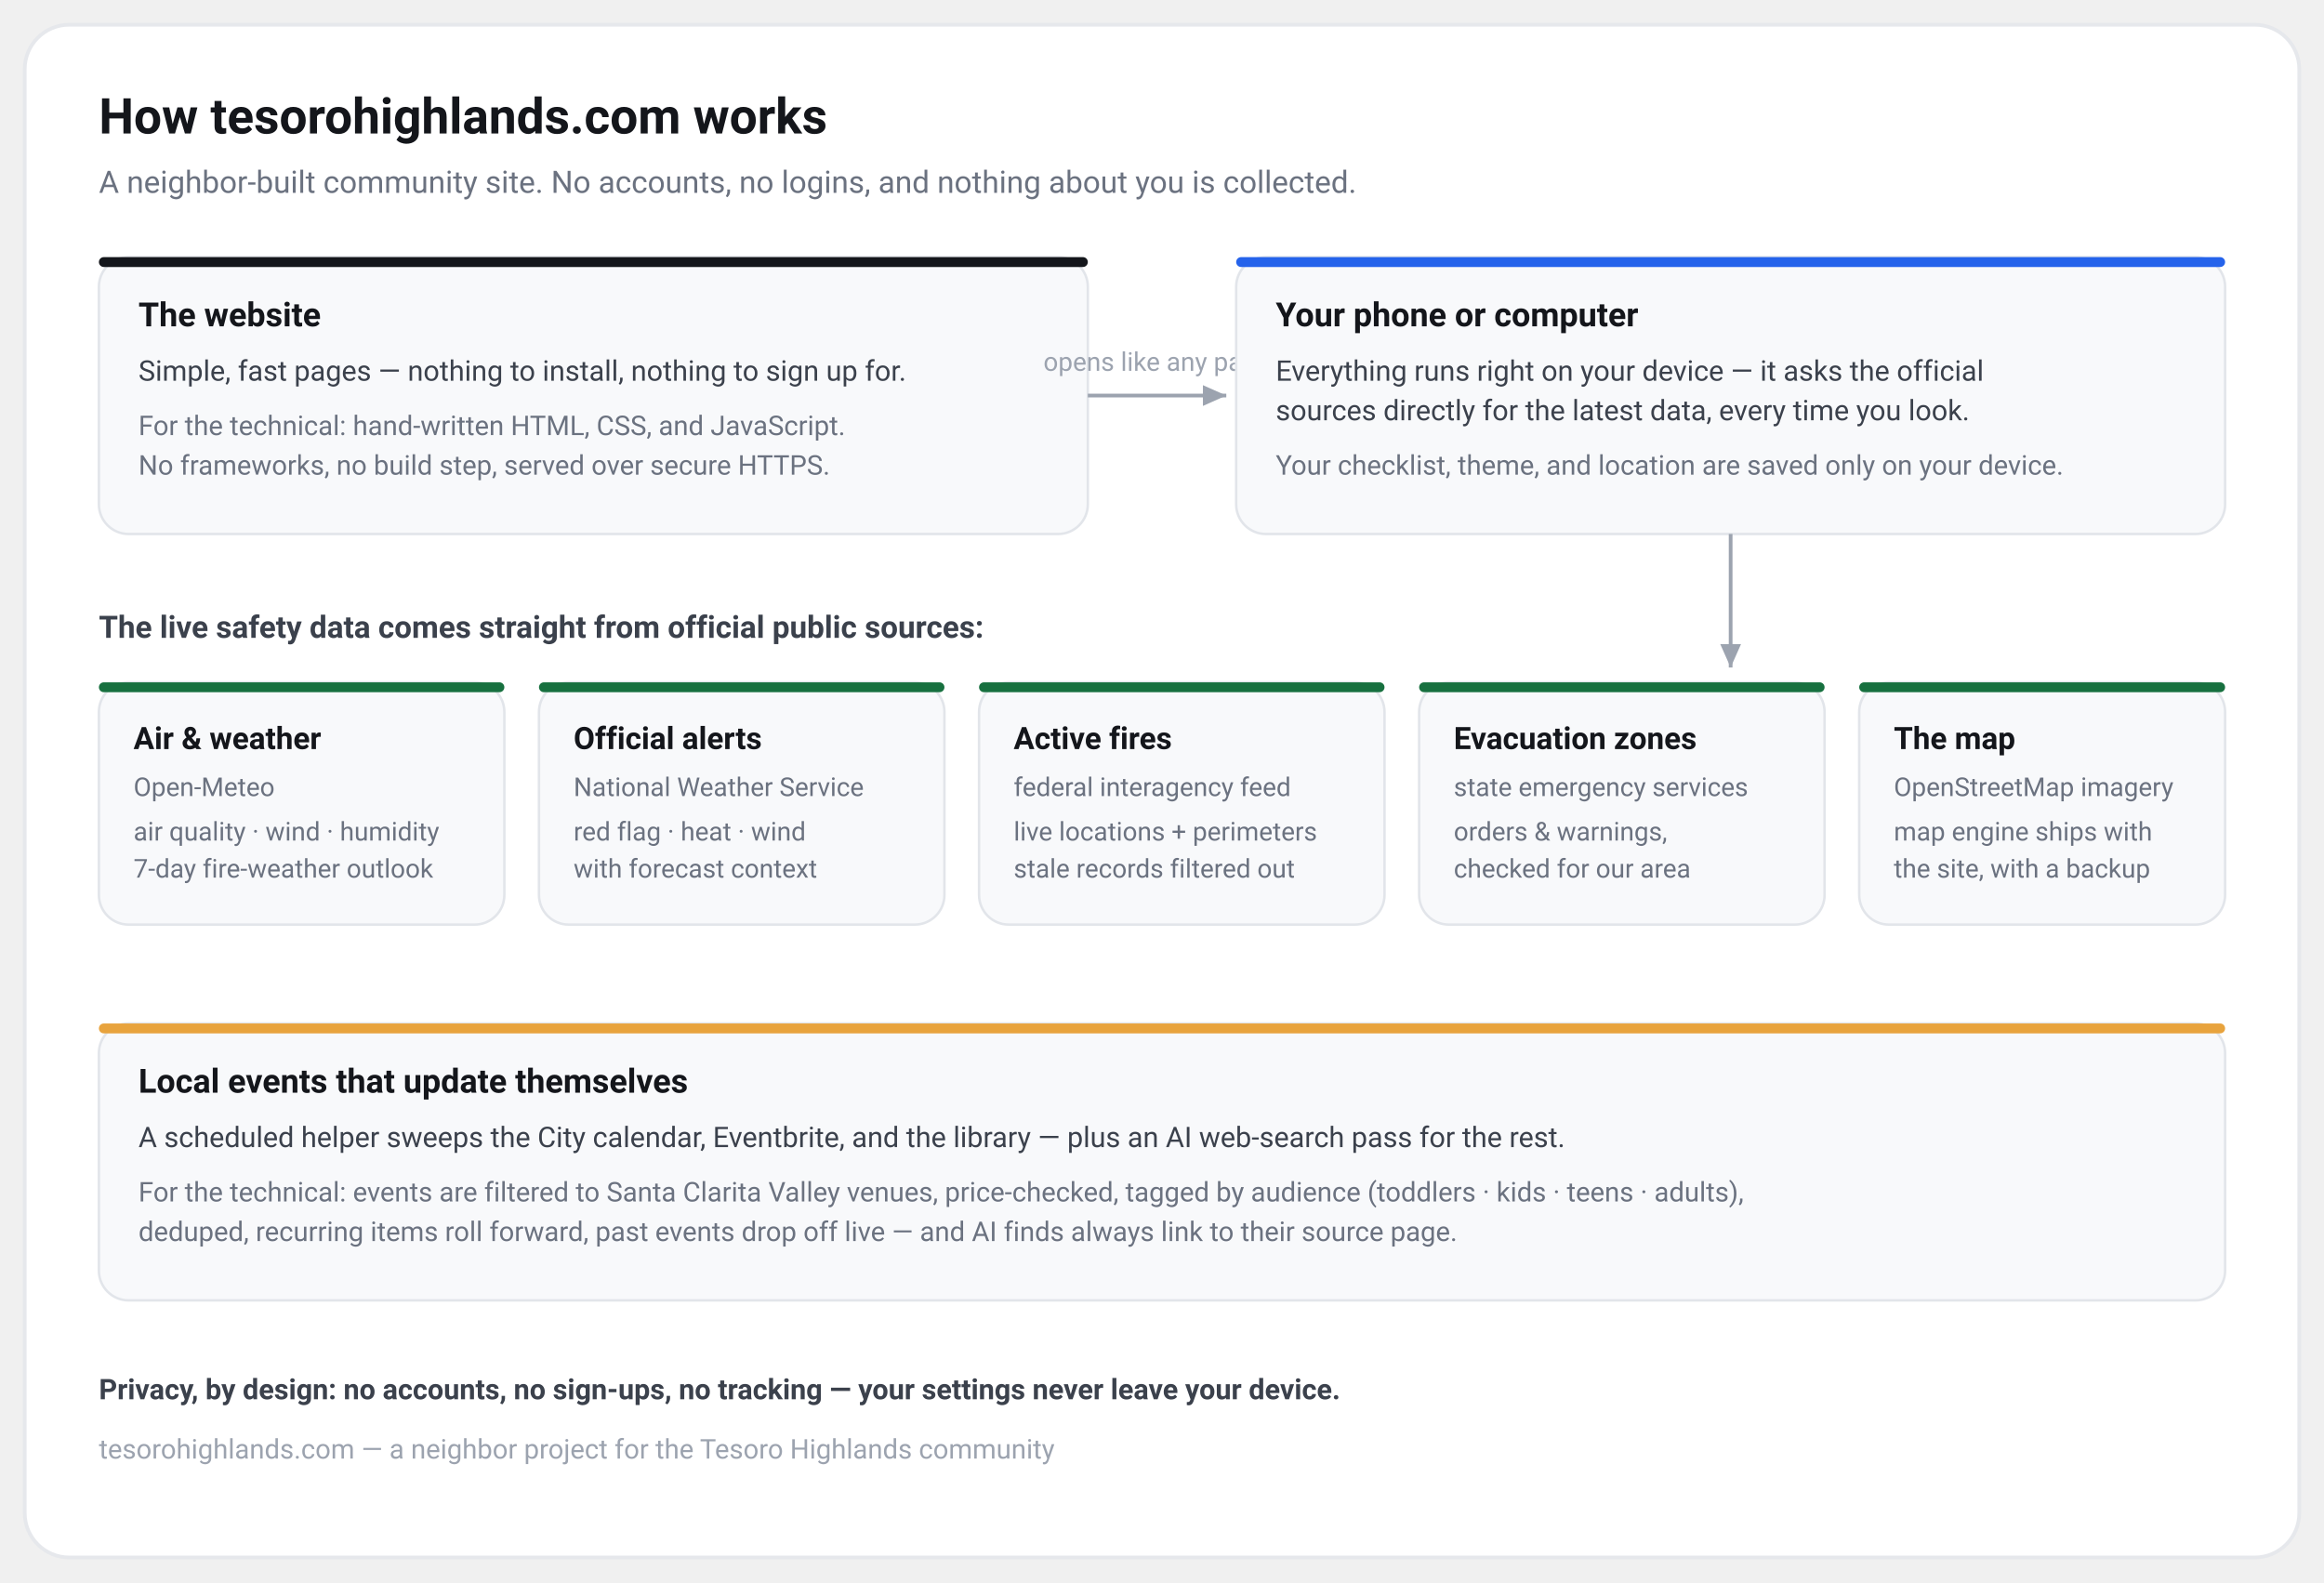
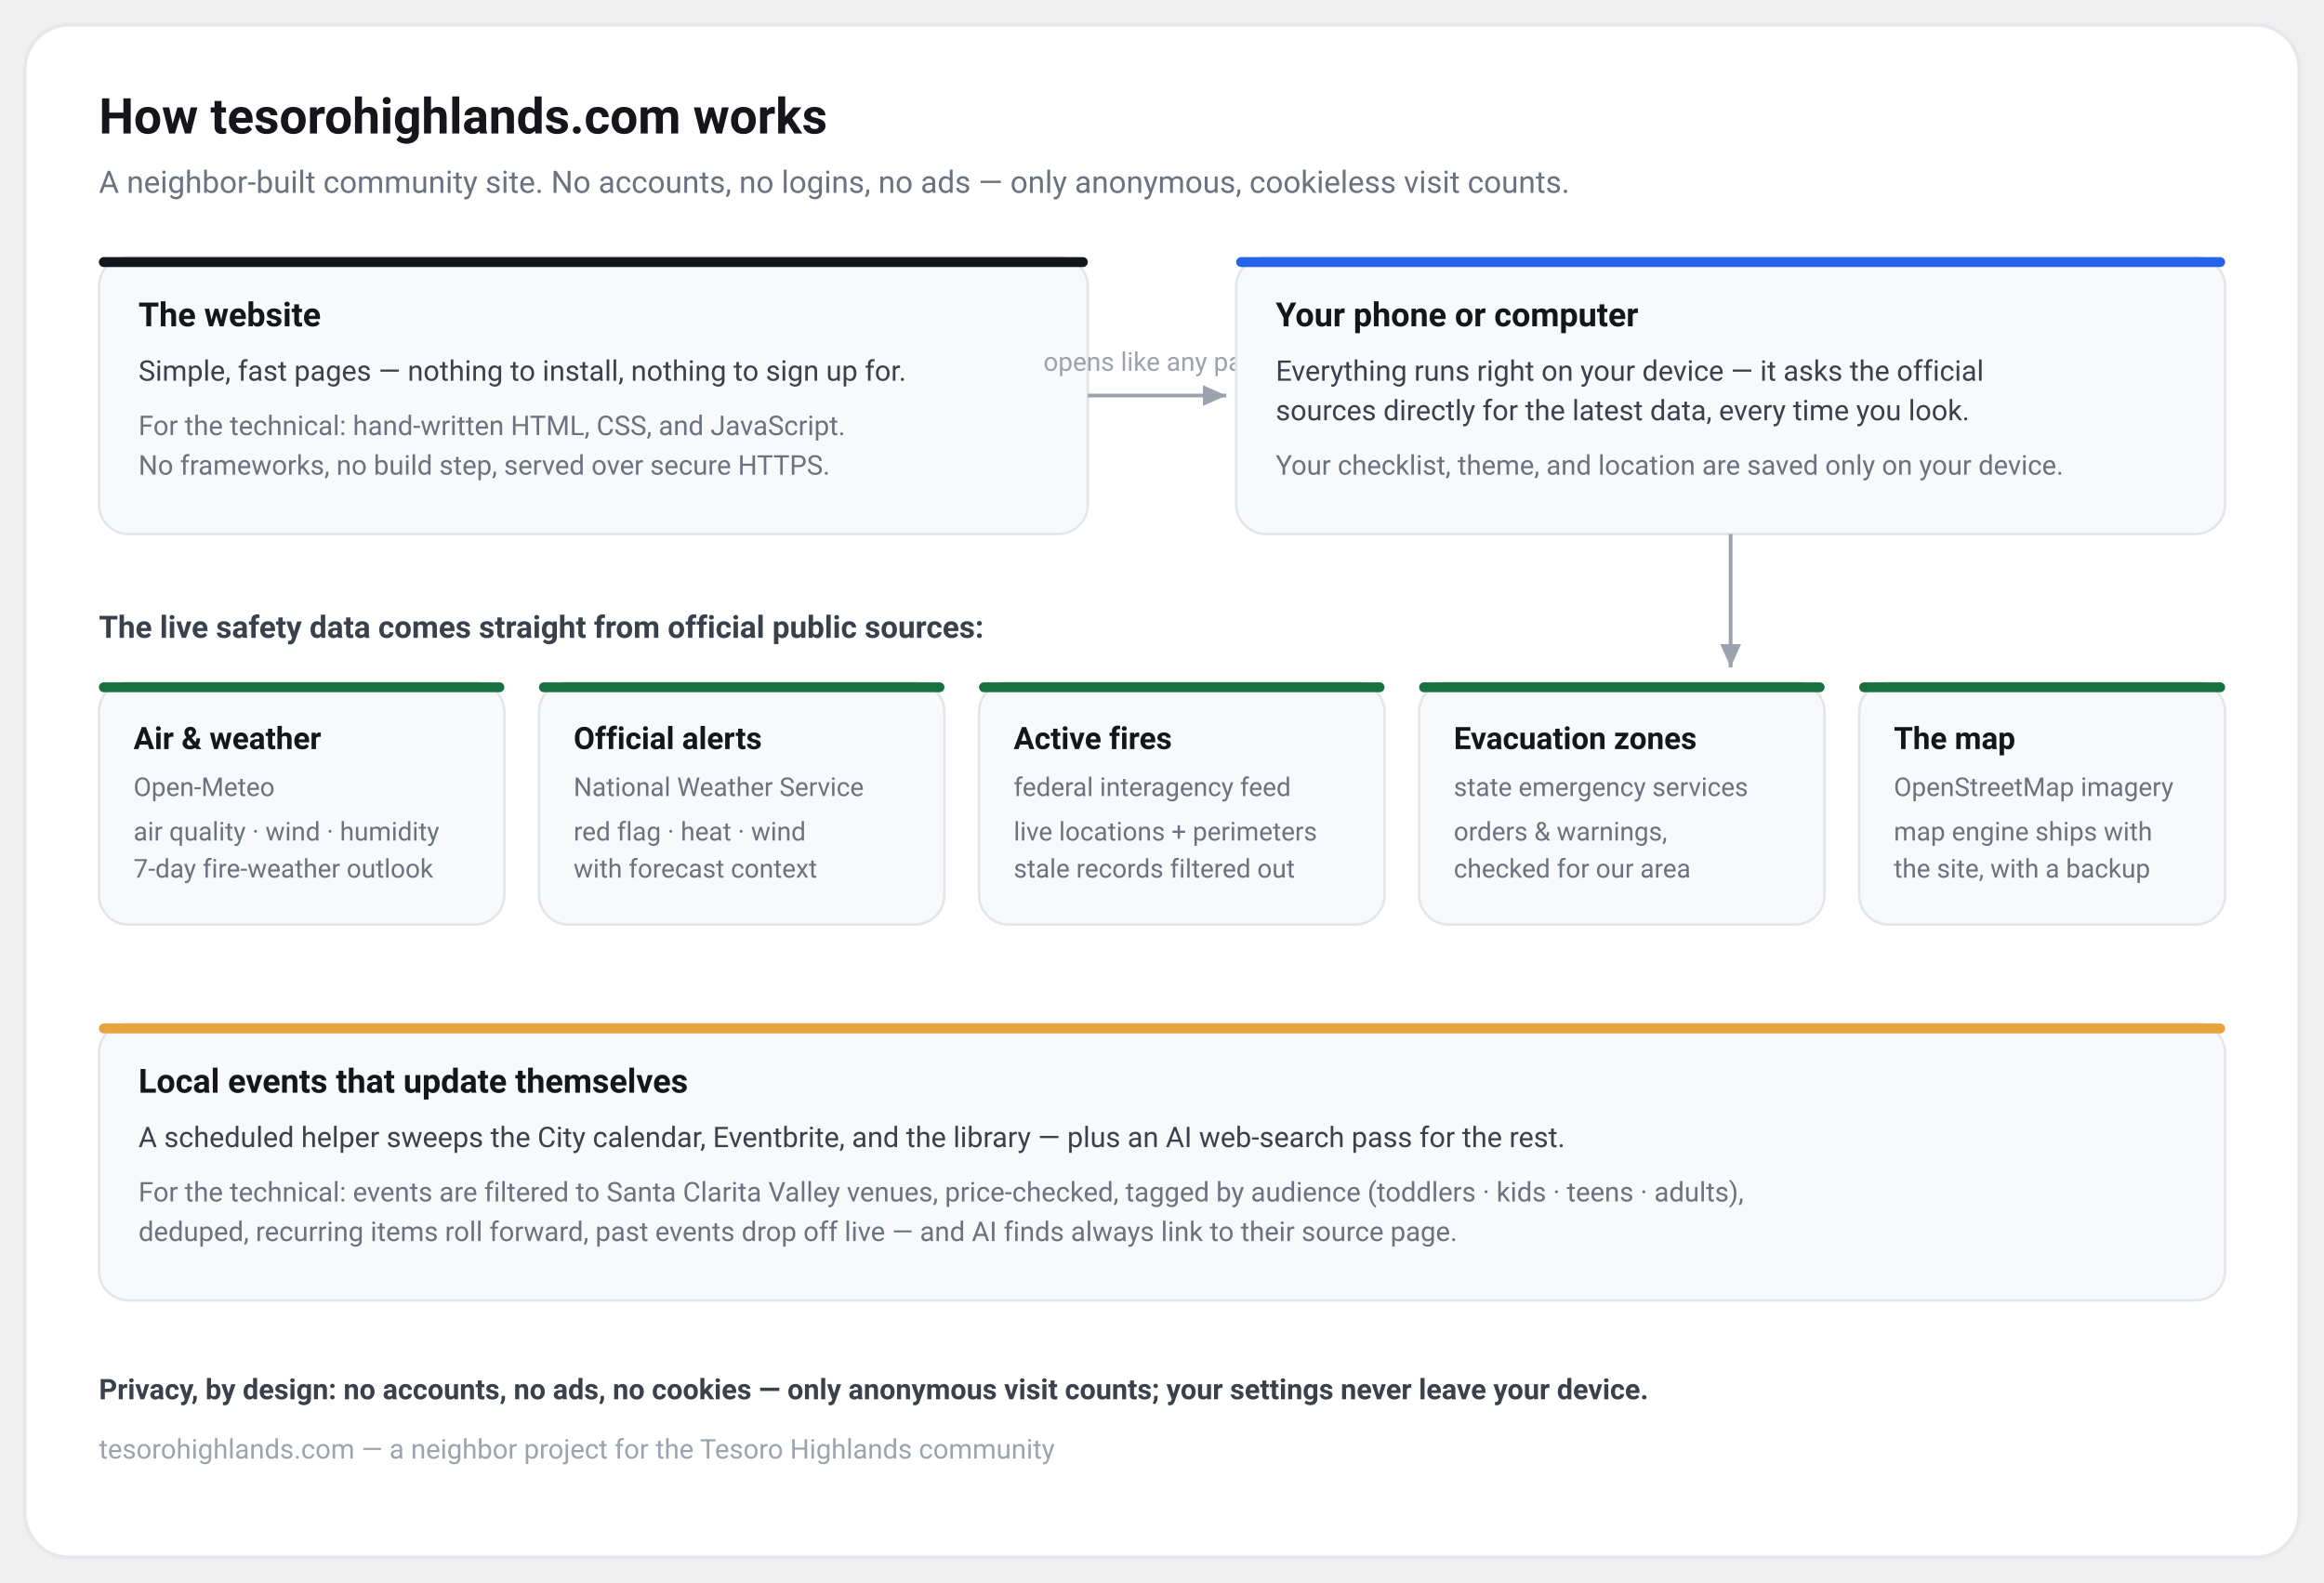
<svg xmlns="http://www.w3.org/2000/svg" viewBox="0 0 940 640" font-family="-apple-system, 'Segoe UI', Roboto, Helvetica, Arial, sans-serif">
  <defs>
    <marker id="arr" viewBox="0 0 10 10" refX="9" refY="5" markerWidth="7" markerHeight="7" orient="auto-start-reverse">
      <path d="M 0 1 L 9 5 L 0 9 z" fill="#9ca3af" />
    </marker>
  </defs>
  <rect x="10" y="10" width="920" height="620" rx="18" fill="#ffffff" stroke="#e6e8ec" stroke-width="1.5" />
  <text x="40" y="54" font-size="20" font-weight="700" fill="#14161b">How tesorohighlands.com works</text>
-   <text x="40" y="78" font-size="12.5" fill="#6b7280">A neighbor-built community site. No accounts, no logins, and nothing about you is collected.</text>
+   <text x="40" y="78" font-size="12.5" fill="#6b7280">A neighbor-built community site. No accounts, no logins, no ads — only anonymous, cookieless visit counts.</text>
  <g>
    <rect x="40" y="104" width="400" height="112" rx="12" fill="#f8f9fb" stroke="#e2e5ea" />
    <rect x="40" y="104" width="400" height="4" rx="2" fill="#14161b" />
    <text x="56" y="132" font-size="13.5" font-weight="650" fill="#14161b">The website</text>
    <text x="56" y="154" font-size="11.5" fill="#3b414c">Simple, fast pages — nothing to install, nothing to sign up for.</text>
    <text x="56" y="176" font-size="11" fill="#6b7280">For the technical: hand-written HTML, CSS, and JavaScript.</text>
    <text x="56" y="192" font-size="11" fill="#6b7280">No frameworks, no build step, served over secure HTTPS.</text>
  </g>
  <line x1="440" y1="160" x2="496" y2="160" stroke="#9ca3af" stroke-width="1.5" marker-end="url(#arr)" />
  <text x="468" y="150" font-size="10.5" fill="#9ca3af" text-anchor="middle">opens like any page</text>
  <g>
    <rect x="500" y="104" width="400" height="112" rx="12" fill="#f8f9fb" stroke="#e2e5ea" />
    <rect x="500" y="104" width="400" height="4" rx="2" fill="#2563eb" />
    <text x="516" y="132" font-size="13.5" font-weight="650" fill="#14161b">Your phone or computer</text>
    <text x="516" y="154" font-size="11.5" fill="#3b414c">Everything runs right on your device — it asks the official</text>
    <text x="516" y="170" font-size="11.5" fill="#3b414c">sources directly for the latest data, every time you look.</text>
    <text x="516" y="192" font-size="11" fill="#6b7280">Your checklist, theme, and location are saved only on your device.</text>
  </g>
  <text x="40" y="258" font-size="12.5" font-weight="650" fill="#3b414c">The live safety data comes straight from official public sources:</text>
  <line x1="700" y1="216" x2="700" y2="270" stroke="#9ca3af" stroke-width="1.5" marker-end="url(#arr)" />
  <g>
    <rect x="40" y="276" width="164" height="98" rx="12" fill="#f8f9fb" stroke="#e2e5ea" />
    <rect x="40" y="276" width="164" height="4" rx="2" fill="#17703f" />
    <text x="54" y="303" font-size="12.5" font-weight="650" fill="#14161b">Air &amp; weather</text>
    <text x="54" y="322" font-size="10.5" fill="#6b7280">Open-Meteo</text>
    <text x="54" y="340" font-size="10.5" fill="#6b7280">air quality · wind · humidity</text>
    <text x="54" y="355" font-size="10.5" fill="#6b7280">7-day fire-weather outlook</text>
  </g>
  <g>
    <rect x="218" y="276" width="164" height="98" rx="12" fill="#f8f9fb" stroke="#e2e5ea" />
    <rect x="218" y="276" width="164" height="4" rx="2" fill="#17703f" />
    <text x="232" y="303" font-size="12.5" font-weight="650" fill="#14161b">Official alerts</text>
    <text x="232" y="322" font-size="10.5" fill="#6b7280">National Weather Service</text>
    <text x="232" y="340" font-size="10.5" fill="#6b7280">red flag · heat · wind</text>
    <text x="232" y="355" font-size="10.5" fill="#6b7280">with forecast context</text>
  </g>
  <g>
    <rect x="396" y="276" width="164" height="98" rx="12" fill="#f8f9fb" stroke="#e2e5ea" />
    <rect x="396" y="276" width="164" height="4" rx="2" fill="#17703f" />
    <text x="410" y="303" font-size="12.5" font-weight="650" fill="#14161b">Active fires</text>
    <text x="410" y="322" font-size="10.5" fill="#6b7280">federal interagency feed</text>
    <text x="410" y="340" font-size="10.5" fill="#6b7280">live locations + perimeters</text>
    <text x="410" y="355" font-size="10.5" fill="#6b7280">stale records filtered out</text>
  </g>
  <g>
    <rect x="574" y="276" width="164" height="98" rx="12" fill="#f8f9fb" stroke="#e2e5ea" />
    <rect x="574" y="276" width="164" height="4" rx="2" fill="#17703f" />
    <text x="588" y="303" font-size="12.5" font-weight="650" fill="#14161b">Evacuation zones</text>
    <text x="588" y="322" font-size="10.5" fill="#6b7280">state emergency services</text>
    <text x="588" y="340" font-size="10.5" fill="#6b7280">orders &amp; warnings,</text>
    <text x="588" y="355" font-size="10.5" fill="#6b7280">checked for our area</text>
  </g>
  <g>
    <rect x="752" y="276" width="148" height="98" rx="12" fill="#f8f9fb" stroke="#e2e5ea" />
    <rect x="752" y="276" width="148" height="4" rx="2" fill="#17703f" />
    <text x="766" y="303" font-size="12.5" font-weight="650" fill="#14161b">The map</text>
    <text x="766" y="322" font-size="10.5" fill="#6b7280">OpenStreetMap imagery</text>
    <text x="766" y="340" font-size="10.5" fill="#6b7280">map engine ships with</text>
    <text x="766" y="355" font-size="10.5" fill="#6b7280">the site, with a backup</text>
  </g>
  <g>
    <rect x="40" y="414" width="860" height="112" rx="12" fill="#f8f9fb" stroke="#e2e5ea" />
    <rect x="40" y="414" width="860" height="4" rx="2" fill="#e8a33d" />
    <text x="56" y="442" font-size="13.5" font-weight="650" fill="#14161b">Local events that update themselves</text>
    <text x="56" y="464" font-size="11.5" fill="#3b414c">A scheduled helper sweeps the City calendar, Eventbrite, and the library — plus an AI web-search pass for the rest.</text>
    <text x="56" y="486" font-size="11" fill="#6b7280">For the technical: events are filtered to Santa Clarita Valley venues, price-checked, tagged by audience (toddlers · kids · teens · adults),</text>
    <text x="56" y="502" font-size="11" fill="#6b7280">deduped, recurring items roll forward, past events drop off live — and AI finds always link to their source page.</text>
  </g>
-   <text x="40" y="566" font-size="11.5" font-weight="650" fill="#3b414c">Privacy, by design: no accounts, no sign-ups, no tracking — your settings never leave your device.</text>
+   <text x="40" y="566" font-size="11.5" font-weight="650" fill="#3b414c">Privacy, by design: no accounts, no ads, no cookies — only anonymous visit counts; your settings never leave your device.</text>
  <text x="40" y="590" font-size="11" fill="#9ca3af">tesorohighlands.com — a neighbor project for the Tesoro Highlands community</text>
</svg>
